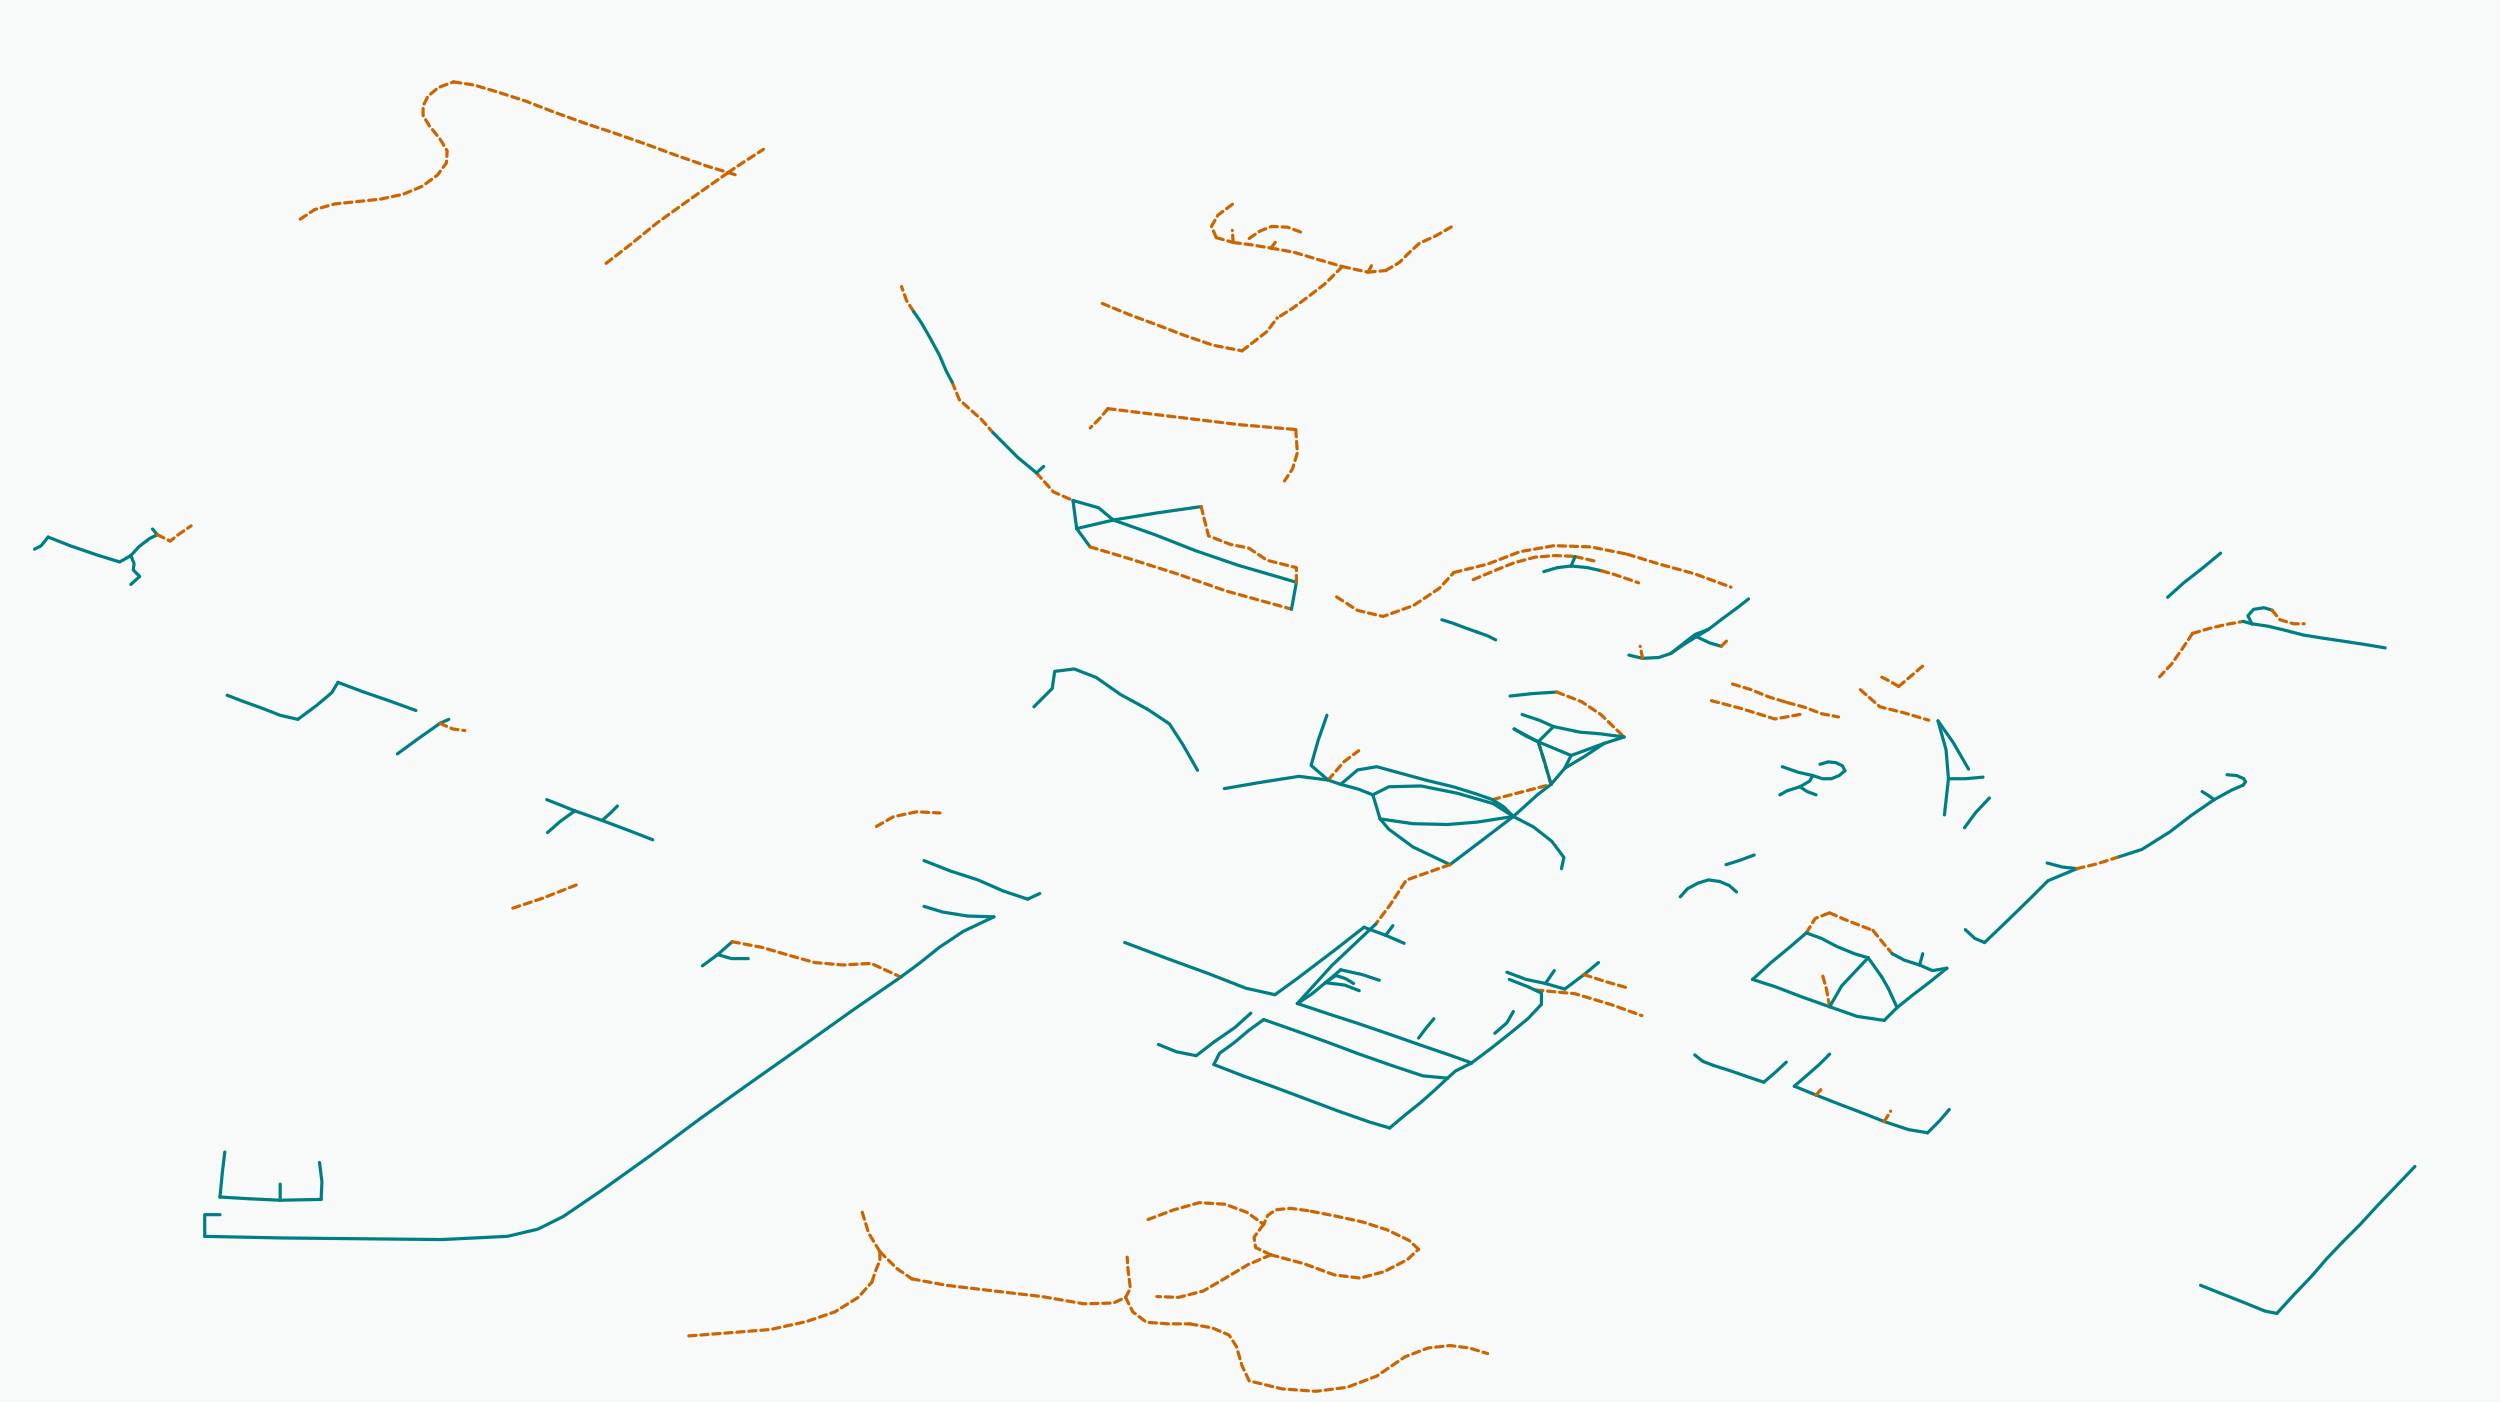
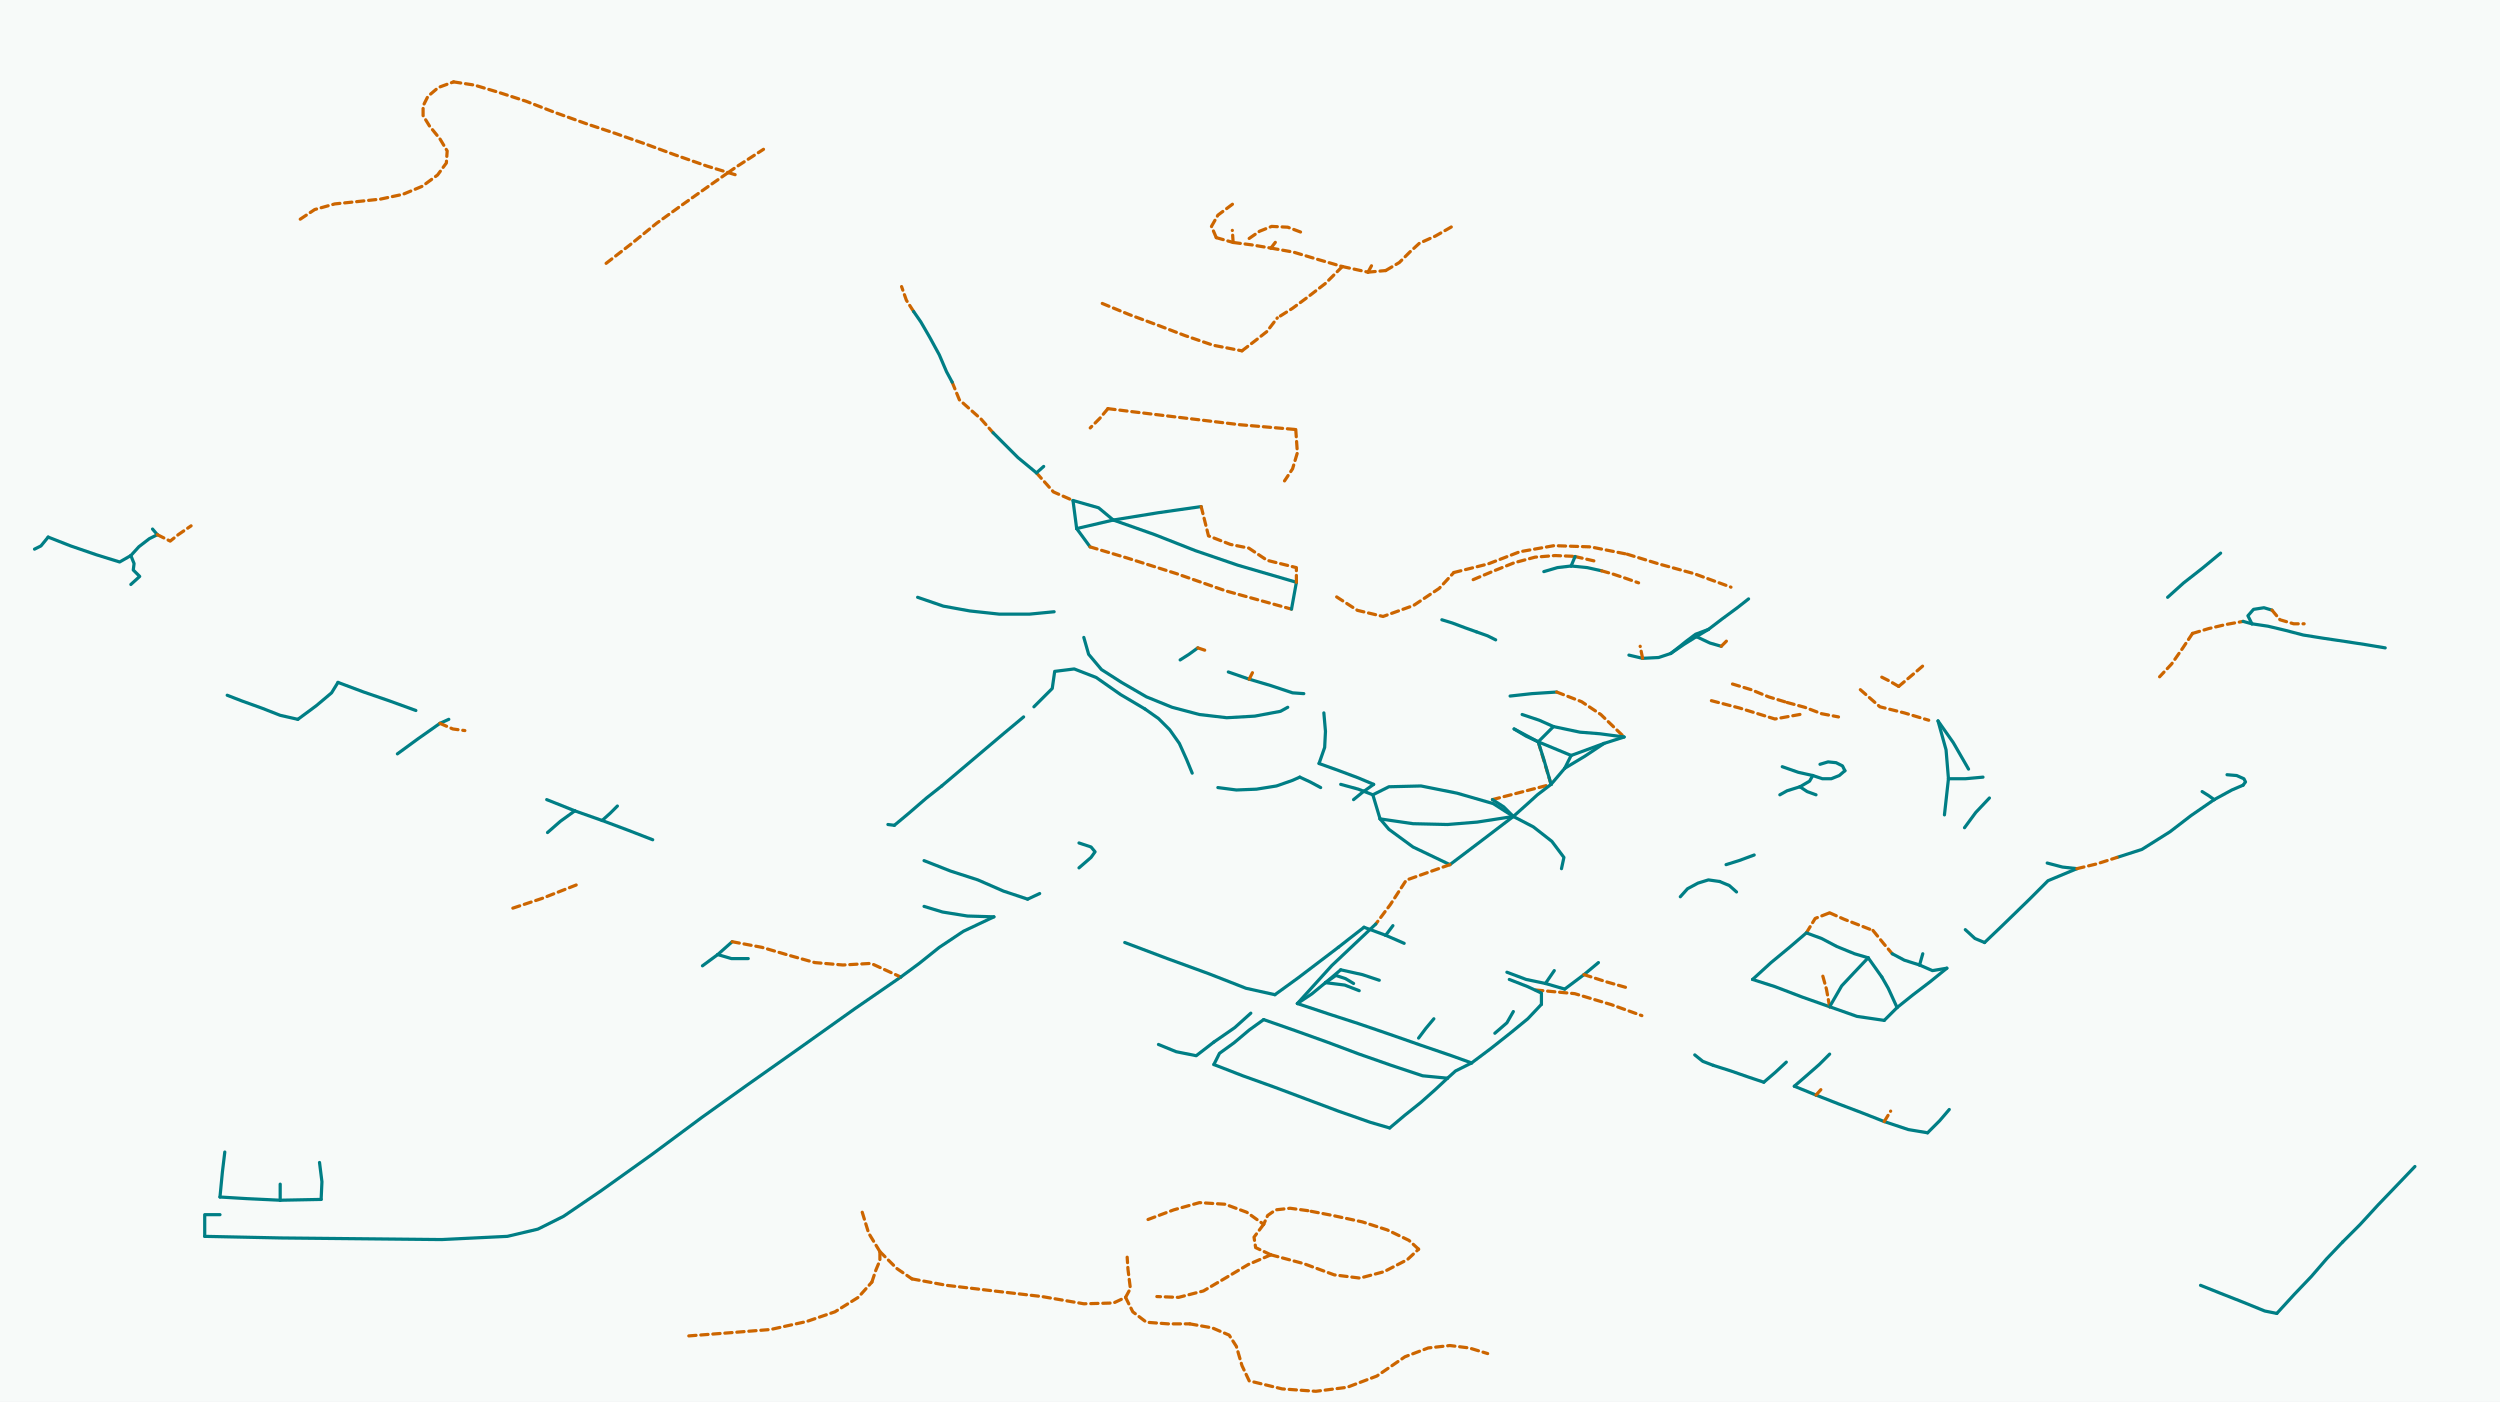
<svg xmlns="http://www.w3.org/2000/svg" width="3114" height="1746" viewBox="0 0 3114 1746">
  <style>polyline{fill:none;stroke:#007e85;stroke-width:4;stroke-linejoin:round;stroke-linecap:round}.uncertain{stroke:#cc6500;stroke-dasharray:9 6}circle{fill:white;stroke:#143e58;stroke-width:2}text{font:11px monospace;fill:#153447;paint-order:stroke;stroke:white;stroke-width:3px;stroke-linejoin:round}</style>
  <rect width="3114" height="1746" fill="#f7faf9" />
-   <polyline points="1670,977 1691,959 1715,955 1744,963 1777,972" class="" />
-   <polyline points="1777,972 1810,980 1839,989 1859,996" class="" />
  <polyline points="1710,990 1730,980 1770,979 1815,988 1860,1001 1885,1017" class="" />
  <polyline points="1710,990 1719,1020" class="" />
  <polyline points="1719,1020 1730,1033 1760,1055 1806,1077" class="" />
  <polyline points="1719,1020 1760,1026 1803,1027 1840,1024 1885,1017" class="" />
  <polyline points="1885,1017 1910,1030 1933,1048 1948,1068 1945,1082" class="" />
  <polyline points="1806,1077 1843,1049 1885,1017" class="" />
  <polyline points="1859,996 1932,977" class="uncertain" />
  <polyline points="1932,977 1916,924" class="uncertain" />
  <polyline points="1886,908 1916,924" class="" />
  <polyline points="1916,924 1923,946 1932,977" class="" />
  <polyline points="1881,867 1908,864 1939,862" class="" />
  <polyline points="1939,862 1970,874 1994,890 2023,918" class="uncertain" />
  <polyline points="1916,924 1957,941" class="" />
  <polyline points="1957,941 1998,926" class="" />
  <polyline points="1998,926 2023,918" class="" />
  <polyline points="1886,908 1901,917 1916,924" class="" />
  <polyline points="1957,941 1949,957" class="" />
  <polyline points="1932,977 1949,957" class="" />
  <polyline points="1949,957 1974,942 1998,926" class="" />
  <polyline points="2131.75,872.77 2166.72,881.89 2210.82,895.58 2244.27,889.5" class="uncertain" />
  <polyline points="2317.25,859.09 2341.58,880.37 2371.99,887.98 2402.4,897.1" class="uncertain" />
  <polyline points="1806,1077 1751.63,1096.29 1731.86,1126.7 1713.61,1151.02" class="uncertain" />
  <polyline points="1713.61,1151.02 1706.47,1157.77" class="" />
  <polyline points="1706.47,1157.77 1658.87,1202.72 1616,1250" class="" />
  <polyline points="1912.8,1233.13 1961.46,1237.69 2007.07,1251.38 2045.08,1265.06" class="uncertain" />
  <polyline points="1336.53,623.41 1341.09,658.38" class="" />
  <polyline points="1341.09,658.38 1357.81,681.19" class="" />
  <polyline points="1336.53,623.41 1368.46,632.53 1386.7,647.74" class="" />
  <polyline points="1341.09,658.38 1386.7,647.74" class="" />
  <polyline points="1386.7,647.74 1442.96,638.61 1496.18,631.01" class="" />
  <polyline points="1357.81,681.19 1403.43,694.87 1465.77,714.64 1526.59,735.93 1608.7,758.73" class="uncertain" />
  <polyline points="1386.7,647.74 1438.4,665.98 1488.58,685.75 1541.79,704 1614.78,725.28" class="" />
  <polyline points="1614.78,725.28 1608.7,758.73" class="" />
  <polyline points="1496.18,631.01 1505.3,667.5 1532.67,678.15 1555.48,682.71 1578.29,697.91 1614.78,707.04 1614.78,725.28" class="uncertain" />
  <polyline points="1664.96,743.53 1690.8,760.25 1722.74,767.86 1760.75,754.17 1792.68,732.88 1810.92,713.12" class="uncertain" />
  <polyline points="1810.92,713.12 1853.5,702.47 1893.03,687.27 1935.61,679.67 1981.22,681.19 2026.84,690.31" class="uncertain" />
  <polyline points="2026.84,690.31 2066.37,702.47 2110.46,714.64 2156.08,731.36" class="uncertain" />
-   <polyline points="1670,977 1654.31,971.6" class="" />
-   <polyline points="1654.31,971.6 1633.03,953.36 1642.15,921.43 1652.79,891.02" class="" />
-   <polyline points="1654.31,971.6 1674.08,948.8 1692.33,935.11" class="uncertain" />
-   <polyline points="1654.31,971.6 1617.82,967.04 1569.16,974.65 1525.07,982.25" class="" />
-   <polyline points="1491.62,959.44 1473.37,927.51 1456.65,901.66 1429.28,883.42" class="" />
-   <polyline points="1429.28,883.42 1395.83,865.17 1365.42,843.88 1338.05,833.24 1313.72,836.28 1310.68,857.57 1287.87,880.37" class="" />
-   <polyline points="1091.72,1029.38 1113.01,1017.22 1141.9,1011.14 1170.79,1012.66" class="uncertain" />
+   <polyline points="1426,883 1395.83,865.17 1365.42,843.88 1338.05,833.24 1313.72,836.28 1310.68,857.57 1287.87,880.37" class="" />
  <polyline points="717.68,1102.37 675.11,1119.09 638.61,1131.26" class="uncertain" />
  <polyline points="1186,476 1195,498 1222,522 1237,539" class="uncertain" />
  <polyline points="1138,388 1129,374 1123,357" class="uncertain" />
  <polyline points="1291,589 1312.2,612.76 1336.53,623.41" class="uncertain" />
  <polyline points="1932,977 1915,990 1904,1000 1885,1017" class="" />
  <polyline points="2637,1068 2668,1058 2703,1036 2729,1016 2758,996" class="" />
  <polyline points="2758,996 2780,984 2794,978" class="" />
  <polyline points="2794,978 2797,974 2795,970 2786,966 2774,965" class="" />
  <polyline points="2758,996 2751,991 2743,986" class="" />
  <polyline points="1916,924 1935,905" class="" />
  <polyline points="1935,905 1917,897 1896,890" class="" />
  <polyline points="2023,918 1993,914 1968,912 1935,905" class="" />
  <polyline points="2220,955 2240,962 2258,966" class="" />
  <polyline points="2258,966 2270,970 2281,970 2291,966 2298,960" class="" />
  <polyline points="2298,960 2295,954 2287,950 2277,949 2267,952" class="" />
  <polyline points="2258,966 2254,973 2242,980" class="" />
  <polyline points="2242,980 2226,985 2217,990" class="" />
  <polyline points="2242,980 2251,986 2262,990" class="" />
  <polyline points="2150,1077 2166,1072 2185,1065" class="" />
  <polyline points="2093,1117 2102,1107 2115,1100 2128,1096 2142,1098" class="" />
  <polyline points="2142,1098 2154,1103 2163,1111" class="" />
-   <polyline points="1670,977 1692,983 1710,990" class="" />
+   <polyline points="1670,977 1692,983 1698.86,985.67" class="" />
+   <polyline points="1698.86,985.67 1710,990" class="" />
  <polyline points="1859,996 1873,1005 1885,1017" class="" />
  <polyline points="1616,1250 1634,1238 1651,1224" class="" />
  <polyline points="1651,1224 1670,1208" class="" />
  <polyline points="1616,1250 1655,1263 1692,1275 1730,1288 1770,1302 1808,1315 1833,1324" class="" />
  <polyline points="1833,1324 1857,1306 1881,1287 1903,1269 1920,1251" class="" />
  <polyline points="1670,1208 1697,1214 1718,1221" class="" />
  <polyline points="1880,1220 1903,1229 1920,1237 1920,1251" class="" />
  <polyline points="1651,1224 1675,1227 1693,1234" class="" />
  <polyline points="2414,898 2424,934 2427,970" class="" />
  <polyline points="2427,970 2422,1015" class="" />
  <polyline points="2414,898 2433,925 2452,958" class="" />
  <polyline points="2427,970 2448,970 2470,968" class="" />
  <polyline points="2447,1031 2461,1012 2478,994" class="" />
  <polyline points="2550,1075 2569,1080 2587,1082" class="" />
  <polyline points="2472,1174 2494,1153 2528,1120 2551,1097 2587,1082" class="" />
  <polyline points="2472,1174 2460,1169 2448,1158" class="" />
  <polyline points="2587,1082 2612,1076 2637,1068" class="uncertain" />
+   <polyline points="1350,794 1356,815 1372,834 1397,850 1428,868 1460,881 1494,890 1528,894 1563,892 1595,886 1604,881" class="" />
+   <polyline points="1470,822 1481,815 1492,807" class="" />
+   <polyline points="1492,807 1501,810" class="uncertain" />
+   <polyline points="1530,837 1556,846" class="" />
+   <polyline points="1556,846 1583,854 1610,863 1624,864" class="" />
+   <polyline points="1556,846 1561,836" class="uncertain" />
+   <polyline points="1517,981 1540,984 1565,983 1590,979 1610,972 1619,968" class="" />
+   <polyline points="1619,968 1632,974 1645,981" class="" />
+   <polyline points="1649,888 1651,911 1650,931 1643,951" class="" />
+   <polyline points="1643,951 1668,960 1692,969 1711,977" class="" />
+   <polyline points="1711,977 1698.86,985.67" class="" />
+   <polyline points="1698.86,985.67 1697,987 1686,996" class="" />
+   <polyline points="1485,963 1478,946 1469,926 1457,909 1443,895 1426,883" class="" />
+   <polyline points="1344,1050 1359,1055 1364,1061 1359,1068 1344,1081" class="" />
+   <polyline points="1143,744 1175,755 1208,761 1245,765 1282,765 1313,762" class="" />
+   <polyline points="1275,893 1251,913 1225,935 1199,957 1173,979" class="" />
+   <polyline points="1173,979 1154,994 1132,1013 1114,1028" class="" />
+   <polyline points="1114,1028 1106,1027" class="" />
  <polyline points="374,273 392,261 417,254 446,251 474,248 502,242 526,232 545,218 556,203 557,188 548,173 535,157 527,144 527,132 533,120 546,109 565,102" class="uncertain" />
  <polyline points="565,102 591,106 621,115 655,126 691,140 730,154 766,166 803,179 841,193 881,207 907.03,214.95" class="uncertain" />
  <polyline points="907.03,214.95 917,218" class="uncertain" />
  <polyline points="755,328 786,304 818,278 850,255 884,231 907.03,214.95" class="uncertain" />
  <polyline points="907.03,214.95 917,208 951,186" class="uncertain" />
  <polyline points="60,669 88,680 120,691 149,700 163,692" class="" />
  <polyline points="163,692 173,681 186,671 196,666" class="" />
  <polyline points="196,666 190,659" class="" />
  <polyline points="163,692 167,702 166,710 174,718 163,728" class="" />
  <polyline points="196,666 212,674 222,666 238,655" class="uncertain" />
  <polyline points="60,669 51,680 43,684" class="" />
  <polyline points="283,866 301,873 326,882 349,891 371,896" class="" />
  <polyline points="371,896 394,879 413,863 421,850" class="" />
  <polyline points="421,850 453,862 485,873 518,885" class="" />
  <polyline points="495,939 521,920 548,901" class="" />
  <polyline points="548,901 559,896" class="" />
  <polyline points="548,901 564,908 579,910" class="uncertain" />
  <polyline points="2805,777 2825,780 2846,785 2869,791 2894,795 2921,799 2947,803 2971,807" class="" />
  <polyline points="2805,777 2800,767 2807,759 2820,757 2830,760" class="" />
  <polyline points="2830,760 2840,772 2857,777 2870,777" class="uncertain" />
  <polyline points="2700,744 2720,726 2743,708 2766,689" class="" />
  <polyline points="2731,789 2751,783 2772,778 2794,774" class="uncertain" />
  <polyline points="2731,789 2719,807 2705,827 2690,843" class="uncertain" />
  <polyline points="2794,774 2805,777" class="" />
  <polyline points="1835,722 1861,711 1886,701 1912,694 1937,692 1961,693 1961.91,693.21" class="uncertain" />
  <polyline points="1961.91,693.21 1987,699" class="uncertain" />
  <polyline points="1796,772 1809,776 1825,782 1839,787" class="" />
  <polyline points="2029,816 2046,820" class="" />
  <polyline points="2046,820 2066,819 2081,814" class="" />
  <polyline points="2081,814 2097,803 2113,793" class="" />
  <polyline points="2113,793 2128,784" class="" />
  <polyline points="2081,814 2090,807 2100,799 2112,790 2128,784" class="" />
  <polyline points="2128,784 2145,771 2164,757 2178,746" class="" />
  <polyline points="2113,793 2130,801 2144,805" class="" />
  <polyline points="2158,852 2181,859 2203,868 2226,875" class="uncertain" />
  <polyline points="2226,875 2248,881 2269,889 2290,893" class="uncertain" />
  <polyline points="2365,855 2384,839 2398,827" class="uncertain" />
  <polyline points="1923,712 1940,707 1957,705" class="" />
  <polyline points="1957,705 1977,707 1995,711" class="" />
  <polyline points="1995,711 2009,715 2024,720 2041,726" class="uncertain" />
  <polyline points="1957,705 1961.91,693.21" class="" />
  <polyline points="1839,787 1853,792 1863,797" class="" />
  <polyline points="2046,820 2043,805" class="uncertain" />
  <polyline points="2144,805 2151,798" class="uncertain" />
  <polyline points="2365,855 2353,848 2341,842" class="uncertain" />
  <polyline points="255,1540 350,1542 450,1543 550,1544 632,1540 670,1531 702,1515 749,1483 812,1438 874,1392 930,1352 998,1304 1064,1257 1122,1217" class="" />
  <polyline points="255,1540 255,1513 274,1513" class="" />
  <polyline points="274,1491 307,1493 349,1495" class="" />
  <polyline points="349,1495 400,1494" class="" />
  <polyline points="274,1491 277,1460 280,1435" class="" />
  <polyline points="400,1494 401,1472 398,1448" class="" />
  <polyline points="349,1495 349,1475" class="" />
  <polyline points="875,1203 894,1189" class="" />
  <polyline points="894,1189 912,1173" class="" />
  <polyline points="894,1189 911,1194 932,1194" class="" />
  <polyline points="912,1173 949,1180 983,1190 1015,1199 1050,1202 1085,1200 1122,1217" class="uncertain" />
  <polyline points="1122,1217 1145,1200 1170,1180 1200,1160 1238,1142" class="" />
  <polyline points="1238,1142 1205,1141 1174,1136 1151,1129" class="" />
  <polyline points="1151,1072 1184,1085 1218,1096 1250,1110 1280,1120" class="" />
  <polyline points="1280,1120 1295,1113" class="" />
  <polyline points="681,996 716,1010" class="" />
  <polyline points="716,1010 750,1022" class="" />
  <polyline points="750,1022 782,1034 813,1046" class="" />
  <polyline points="716,1010 698,1023 682,1037" class="" />
  <polyline points="750,1022 760,1013 769,1004" class="" />
  <polyline points="1401,1174 1454,1194 1506,1213 1552,1231 1588,1239" class="" />
  <polyline points="1588,1239 1617,1218 1642,1199 1667,1180" class="" />
  <polyline points="1667,1180 1681,1169 1699,1155" class="" />
  <polyline points="1699,1155 1706.47,1157.77" class="" />
  <polyline points="1706.47,1157.77 1726,1165" class="" />
  <polyline points="1726,1165 1749,1175" class="" />
  <polyline points="1726,1165 1735,1153" class="" />
  <polyline points="1512,1298 1538,1280 1558,1262" class="" />
  <polyline points="1512,1298 1490,1315 1465,1310 1443,1301" class="" />
  <polyline points="1651,1224 1664,1215 1676,1219 1686,1225" class="" />
  <polyline points="1877,1211 1901,1220 1925,1225" class="" />
  <polyline points="1925,1225 1949,1232" class="" />
  <polyline points="1949,1232 1973,1214" class="" />
  <polyline points="1973,1214 1991,1199" class="" />
  <polyline points="1925,1225 1936,1209" class="" />
  <polyline points="1973,1214 2001,1223 2029,1231" class="uncertain" />
  <polyline points="2183,1220 2206,1199 2229,1180 2250,1162" class="" />
  <polyline points="2183,1220 2211,1229 2245,1242 2279,1254" class="" />
  <polyline points="2279,1254 2313,1266 2347,1271" class="" />
  <polyline points="2347,1271 2363,1255" class="" />
  <polyline points="2363,1255 2383,1239 2404,1223 2425,1206" class="" />
  <polyline points="2363,1255 2352,1231 2344,1217" class="" />
  <polyline points="2279,1254 2275,1232 2270,1214" class="uncertain" />
  <polyline points="1512,1326 1519,1312 1537,1299 1556,1283 1574,1270" class="" />
  <polyline points="1512,1326 1548,1340 1587,1354 1627,1369 1667,1384 1707,1398 1731,1405" class="" />
  <polyline points="1731,1405 1750,1389 1770,1373 1788,1357 1803,1343" class="" />
  <polyline points="1574,1270 1614,1284 1653,1298 1693,1313 1733,1327 1772,1340 1803,1343" class="" />
  <polyline points="1803,1343 1813,1334 1833,1324" class="" />
  <polyline points="1767,1293 1776,1281 1786,1269" class="" />
  <polyline points="1862,1287 1877,1274 1885,1260" class="" />
  <polyline points="2250,1162 2261,1144 2279,1137" class="uncertain" />
  <polyline points="2279,1137 2297,1145 2315,1152 2333,1159" class="uncertain" />
  <polyline points="2250,1162 2269,1169 2288,1179 2310,1188 2327,1193" class="" />
  <polyline points="2327,1193 2309,1212 2294,1228 2279,1254" class="" />
  <polyline points="2327,1193 2344,1217" class="" />
  <polyline points="2333,1159 2346,1175 2357,1188" class="uncertain" />
  <polyline points="2357,1188 2372,1196 2391,1202" class="" />
  <polyline points="2391,1202 2407,1209 2425,1206" class="" />
  <polyline points="2391,1202 2395,1188" class="" />
  <polyline points="2235,1353 2250,1340 2266,1326 2279,1313" class="" />
  <polyline points="2235,1353 2262,1364" class="" />
  <polyline points="2262,1364 2290,1375 2319,1386 2347,1397" class="" />
  <polyline points="2347,1397 2377,1407 2401,1411" class="" />
  <polyline points="2401,1411 2416,1396 2428,1382" class="" />
  <polyline points="2262,1364 2271,1354" class="uncertain" />
  <polyline points="2347,1397 2355,1384" class="uncertain" />
  <polyline points="2134,1327 2156,1334 2179,1342 2197,1348" class="" />
  <polyline points="2197,1348 2211,1336 2225,1323" class="" />
  <polyline points="2134,1327 2121,1322 2111,1314" class="" />
  <polyline points="1138,388 1147,401 1158,420 1170,442 1179,463 1186,476" class="" />
  <polyline points="1237,539 1251,553 1268,570 1291,589" class="" />
  <polyline points="1291,589 1300,581" class="" />
  <polyline points="1515,296 1536,302" class="uncertain" />
  <polyline points="1536,302 1559,305 1583,309" class="uncertain" />
  <polyline points="1583,309 1611,314 1641,323 1672,332" class="uncertain" />
  <polyline points="1672,332 1704,339" class="uncertain" />
  <polyline points="1704,339 1726,337" class="uncertain" />
  <polyline points="1556,297 1569,288 1584,282 1604,283 1620,289" class="uncertain" />
  <polyline points="1726,337 1743,327 1756,314 1768,303 1788,294 1809,282" class="uncertain" />
  <polyline points="1515,296 1509,282 1517,268 1537,253" class="uncertain" />
  <polyline points="1672,332 1651,353 1629,370 1610,384 1591,396" class="uncertain" />
  <polyline points="1380,509 1412,513 1445,517 1478,521 1511,525 1544,529 1579,532 1614,535" class="uncertain" />
  <polyline points="1380,509 1370,521 1358,533" class="uncertain" />
  <polyline points="1614,535 1616,564 1610,584 1600,599" class="uncertain" />
  <polyline points="1373,378 1407,392 1442,405 1476,418 1511,430 1547,437" class="uncertain" />
  <polyline points="1547,437 1564,424 1578,413 1591,396" class="uncertain" />
  <polyline points="1536,302 1535,287" class="uncertain" />
  <polyline points="1583,309 1590,300" class="uncertain" />
  <polyline points="1704,339 1710,328" class="uncertain" />
  <polyline points="1074,1510 1082,1536 1096,1559" class="uncertain" />
  <polyline points="1096,1559 1117,1580 1136,1593" class="uncertain" />
  <polyline points="858,1664 910,1660 960,1656 1005,1646 1040,1634 1069,1616 1086,1597" class="uncertain" />
  <polyline points="1136,1593 1179,1601 1238,1608 1298,1615 1350,1624 1387,1623 1402,1616" class="uncertain" />
  <polyline points="1402,1616 1408,1605 1405,1581 1404,1566" class="uncertain" />
  <polyline points="1402,1616 1411,1634 1428,1647 1455,1649 1482,1649" class="uncertain" />
  <polyline points="1482,1649 1510,1654 1531,1663 1540,1677 1547,1701 1556,1720 1597,1730 1639,1733 1678,1728 1715,1714 1750,1690 1779,1679 1806,1676 1830,1679 1853,1686" class="uncertain" />
  <polyline points="1430,1519 1462,1507 1494,1498 1526,1500 1553,1510 1574,1525" class="uncertain" />
  <polyline points="1574,1525 1562,1541 1564,1554 1583,1563" class="uncertain" />
  <polyline points="1583,1563 1624,1574 1662,1588 1694,1592 1724,1584 1753,1569 1767,1556" class="uncertain" />
  <polyline points="1767,1556 1755,1545 1728,1532 1697,1522 1660,1514 1629,1508" class="uncertain" />
  <polyline points="1583,1563 1555,1575 1528,1591 1499,1608 1468,1616 1441,1615" class="uncertain" />
  <polyline points="1629,1508 1607,1505 1589,1507 1579,1514 1574,1525" class="uncertain" />
  <polyline points="1086,1597 1091,1582 1096,1570 1096,1559" class="uncertain" />
  <polyline points="2741,1601 2766,1611 2794,1622 2821,1633 2836,1636" class="" />
  <polyline points="2836,1636 2858,1612 2879,1590 2898,1568 2918,1547" class="" />
  <polyline points="2918,1547 2940,1525 2962,1501 2986,1476 3008,1453" class="" />
</svg>
